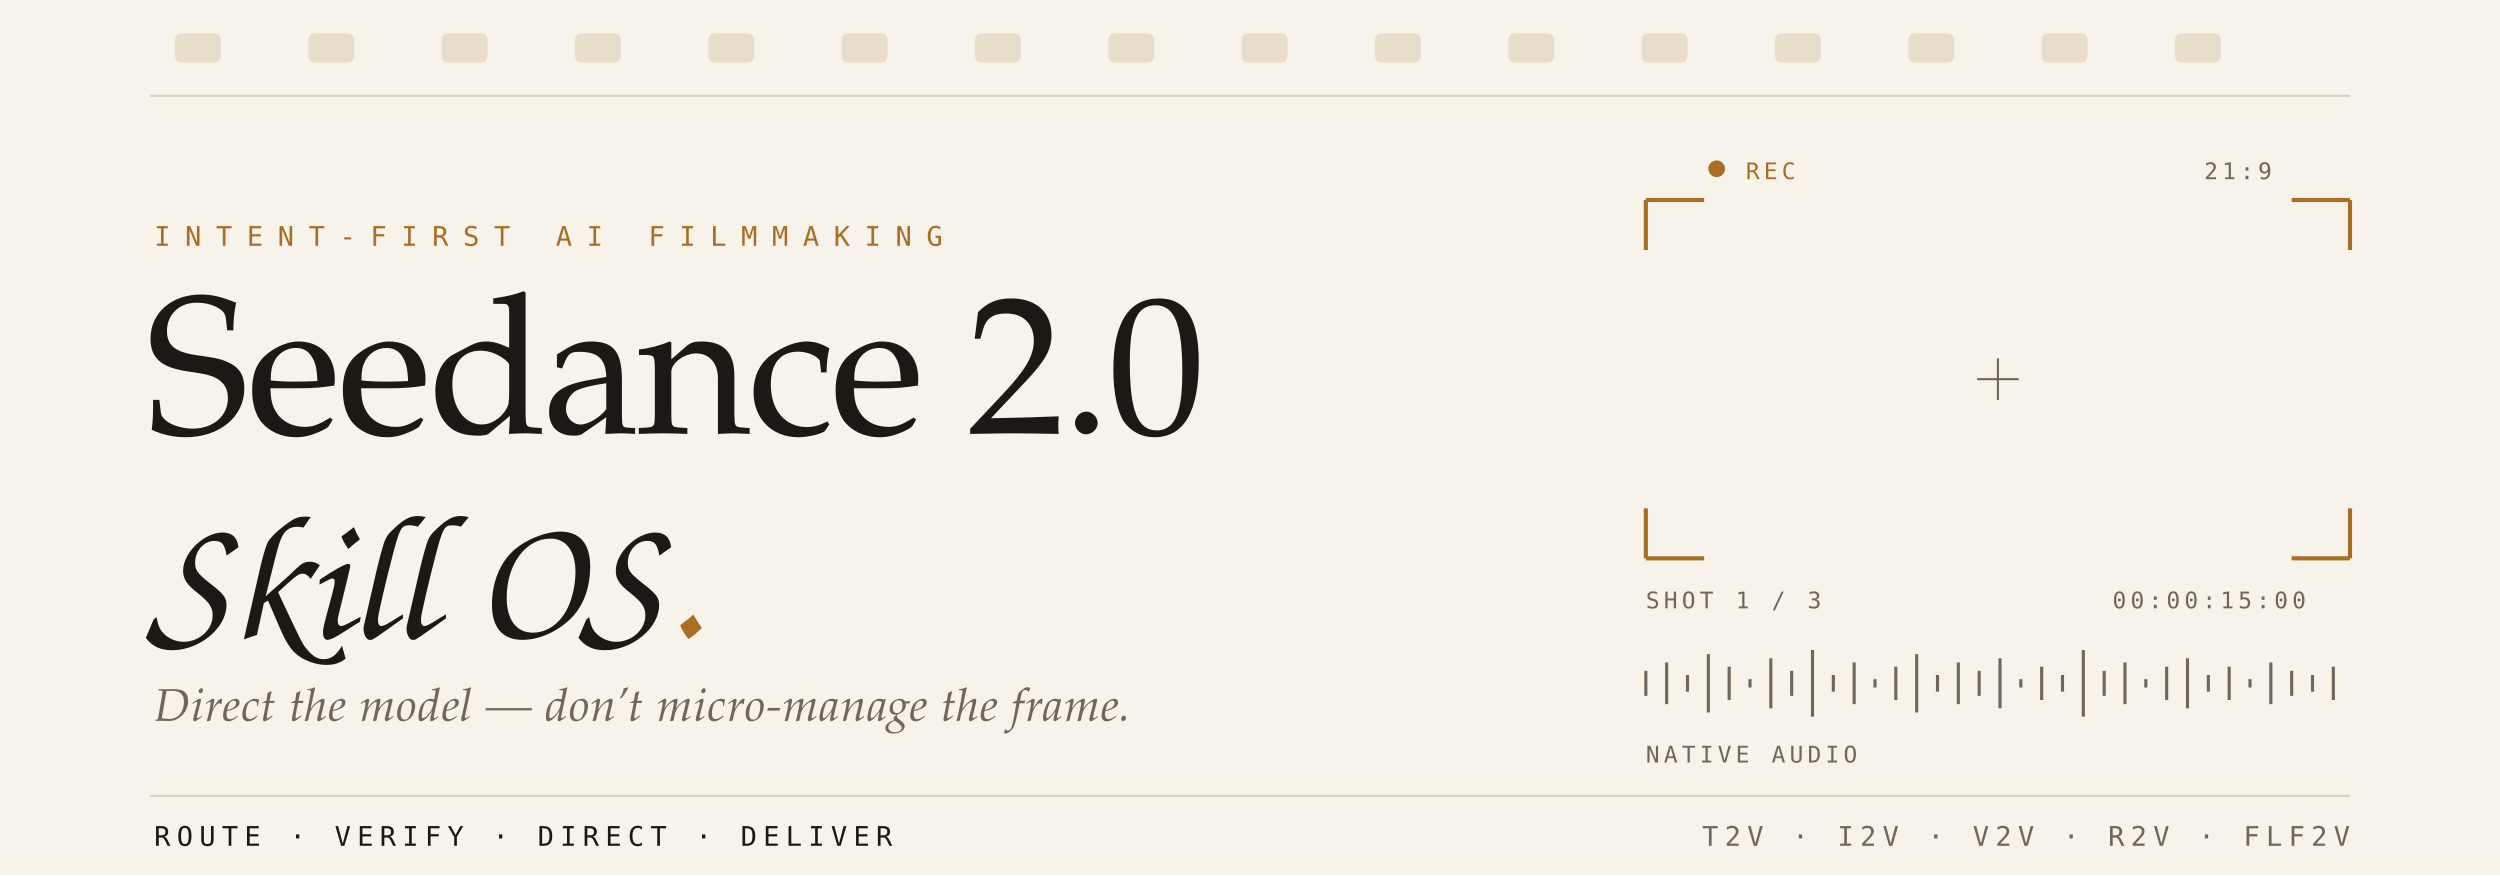
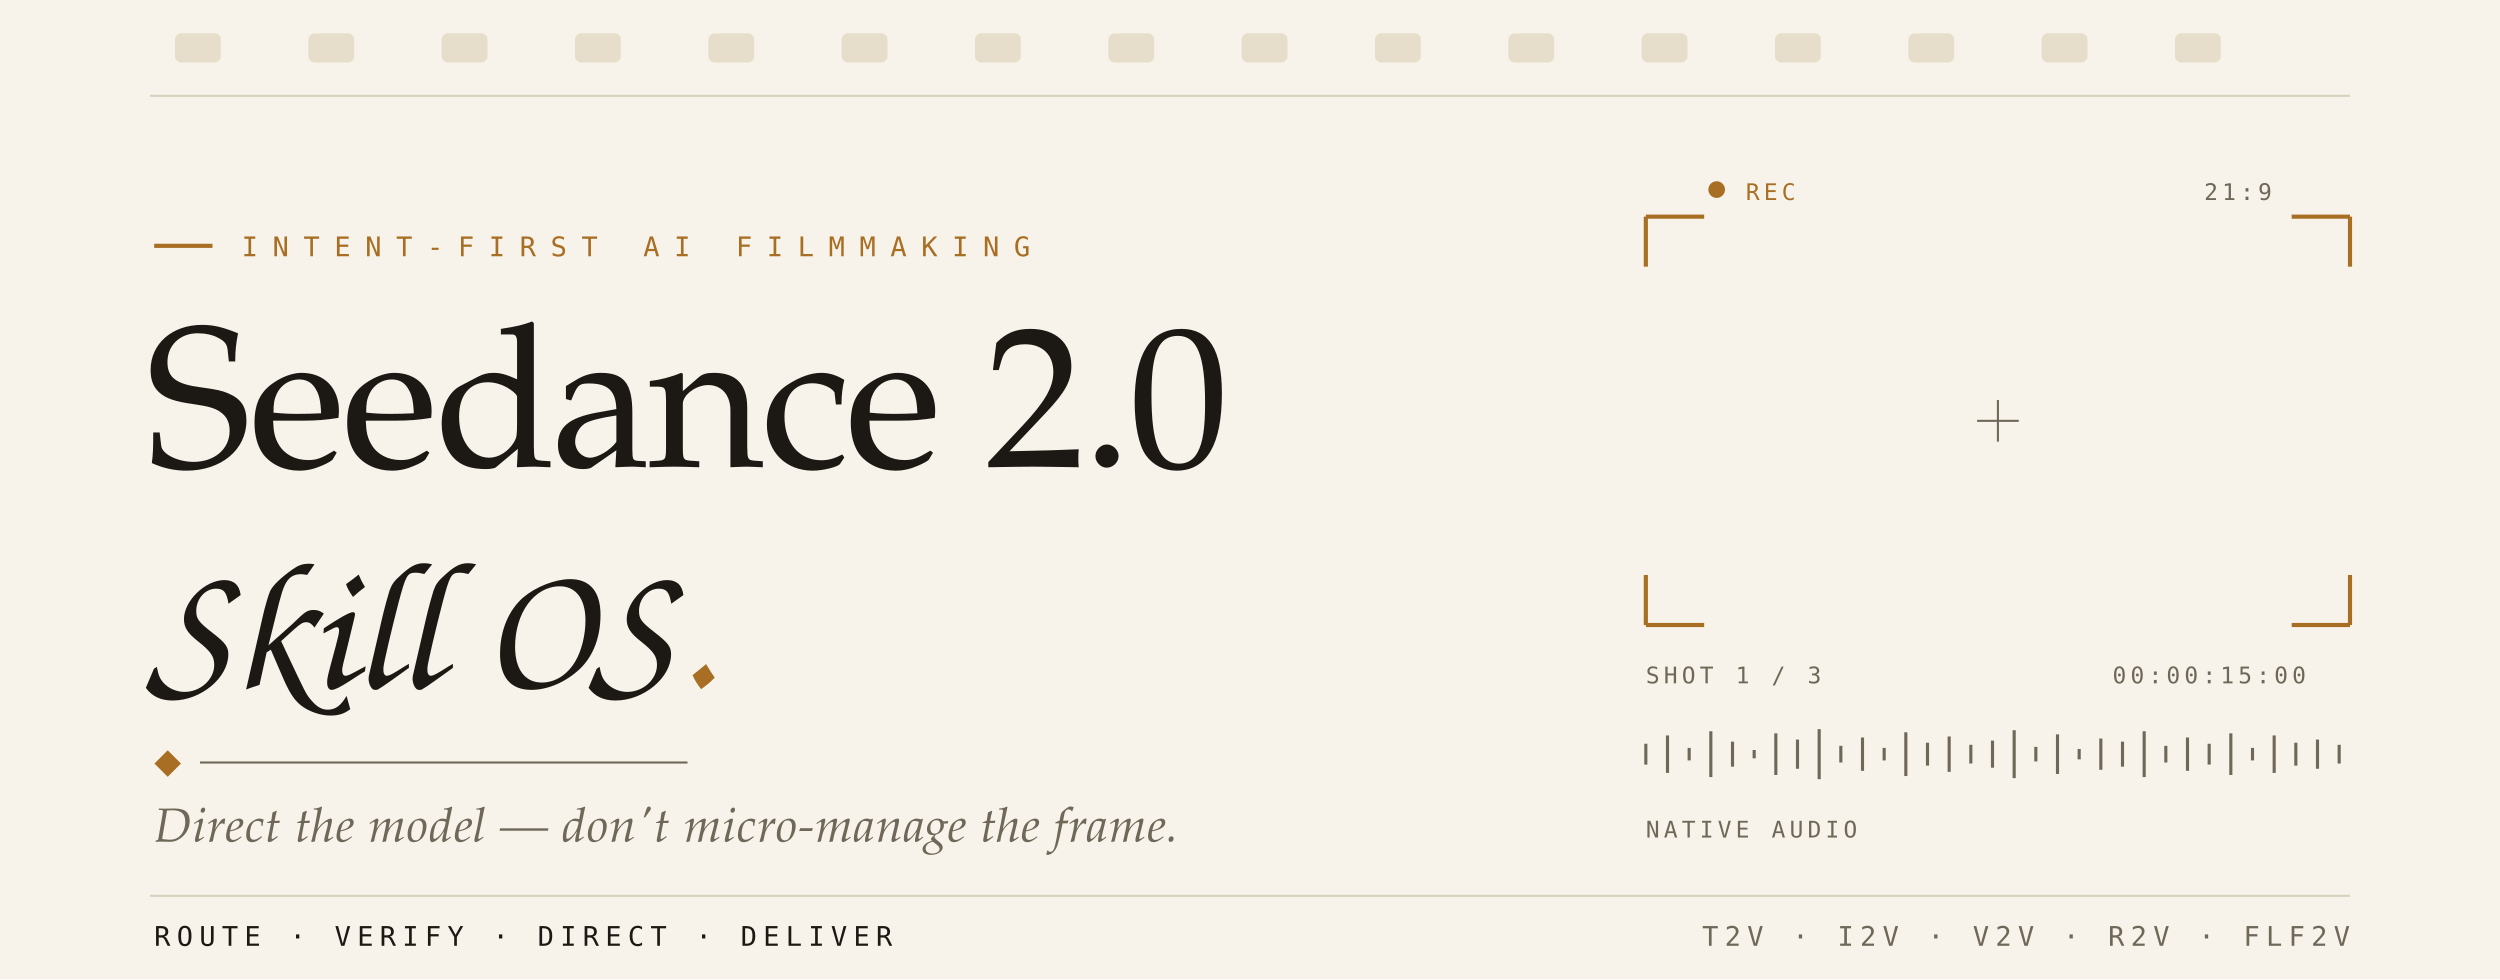
- <svg xmlns="http://www.w3.org/2000/svg" width="1200" height="420" viewBox="0 0 1200 420" role="img" aria-labelledby="title desc">
+ <svg xmlns="http://www.w3.org/2000/svg" width="1200" height="470" viewBox="0 0 1200 470" role="img" aria-labelledby="title desc">
  <defs>
    <style>
-       .display{font:400 94px Didot,'Bodoni MT','Hoefler Text',Baskerville,'Palatino Linotype',Georgia,'Times New Roman',serif;fill:#1C1914;letter-spacing:-1.5px}
-       .display-i{font:italic 400 94px Didot,'Bodoni MT','Hoefler Text',Baskerville,'Palatino Linotype',Georgia,'Times New Roman',serif;fill:#1C1914;letter-spacing:-1.5px}
-       .script{font:400 86px 'Snell Roundhand','Apple Chancery','Gabriola','Segoe Script','Brush Script MT',cursive;fill:#1C1914;letter-spacing:0}
-       .tagline{font:italic 400 22px Didot,'Bodoni MT','Hoefler Text',Baskerville,'Palatino Linotype',Georgia,'Times New Roman',serif;fill:#6F6757;letter-spacing:0.5px}
+       .display{font:400 96px Didot,'Bodoni MT','Hoefler Text',Baskerville,'Palatino Linotype',Georgia,'Times New Roman',serif;fill:#1C1914;letter-spacing:-1.5px}
+       .display-i{font:italic 400 96px Didot,'Bodoni MT','Hoefler Text',Baskerville,'Palatino Linotype',Georgia,'Times New Roman',serif;fill:#1C1914;letter-spacing:-1.5px}
+       .script{font:400 88px 'Snell Roundhand','Apple Chancery','Gabriola','Segoe Script','Brush Script MT',cursive;fill:#1C1914;letter-spacing:0}
+       .tagline{font:italic 400 23px Didot,'Bodoni MT','Hoefler Text',Baskerville,'Palatino Linotype',Georgia,'Times New Roman',serif;fill:#6F6757;letter-spacing:0.5px}
      .eyebrow{font:400 13px ui-monospace,'SF Mono',SFMono-Regular,Menlo,Consolas,monospace;fill:#A86F24;letter-spacing:7px}
      .spec{font:400 13px ui-monospace,'SF Mono',SFMono-Regular,Menlo,Consolas,monospace;fill:#6F6757;letter-spacing:3px}
      .spec-bright{font:400 13px ui-monospace,'SF Mono',SFMono-Regular,Menlo,Consolas,monospace;fill:#1C1914;letter-spacing:3px}
      .tiny{font:400 11px ui-monospace,'SF Mono',SFMono-Regular,Menlo,Consolas,monospace;fill:#6F6757;letter-spacing:2px}
      .tiny-amber{font:400 11px ui-monospace,'SF Mono',SFMono-Regular,Menlo,Consolas,monospace;fill:#A86F24;letter-spacing:2px}
      .hair{stroke:#D8D0BE;stroke-width:1}
      .mark{stroke:#A86F24;stroke-width:2;fill:none}
      .wave{stroke:#6F6757;stroke-width:1.5}
+       .rule{stroke:#6F6757;stroke-width:1}
    </style>
  </defs>
-   <rect width="1200" height="420" fill="#F7F3EA" />
+   <rect width="1200" height="470" fill="#F7F3EA" />
  <g fill="#E6DECB">
    <rect x="84" y="16" width="22" height="14" rx="3" />
    <rect x="148" y="16" width="22" height="14" rx="3" />
    <rect x="212" y="16" width="22" height="14" rx="3" />
    <rect x="276" y="16" width="22" height="14" rx="3" />
    <rect x="340" y="16" width="22" height="14" rx="3" />
    <rect x="404" y="16" width="22" height="14" rx="3" />
    <rect x="468" y="16" width="22" height="14" rx="3" />
    <rect x="532" y="16" width="22" height="14" rx="3" />
    <rect x="596" y="16" width="22" height="14" rx="3" />
    <rect x="660" y="16" width="22" height="14" rx="3" />
    <rect x="724" y="16" width="22" height="14" rx="3" />
    <rect x="788" y="16" width="22" height="14" rx="3" />
    <rect x="852" y="16" width="22" height="14" rx="3" />
    <rect x="916" y="16" width="22" height="14" rx="3" />
    <rect x="980" y="16" width="22" height="14" rx="3" />
    <rect x="1044" y="16" width="22" height="14" rx="3" />
  </g>
  <line x1="72" y1="46" x2="1128" y2="46" class="hair" />
-   <text x="74" y="118" class="eyebrow">INTENT-FIRST AI FILMMAKING</text>
-   <text x="70" y="208" class="display">Seedance 2.0</text>
-   <text x="70" y="306" class="script">Skill OS<tspan fill="#A86F24">.</tspan>
+   <line x1="74" y1="118" x2="102" y2="118" stroke="#A86F24" stroke-width="2" />
+   <text x="116" y="123" class="eyebrow">INTENT-FIRST AI FILMMAKING</text>
+   <text x="70" y="224" class="display">Seedance 2.0</text>
+   <text x="70" y="330" class="script">Skill OS<tspan fill="#A86F24">.</tspan>
  </text>
-   <text x="74" y="346" class="tagline">Direct the model — don’t micro-manage the frame.</text>
  <g>
-     <path class="mark" d="M790 96 h28 M790 96 v24" />
-     <path class="mark" d="M1128 96 h-28 M1128 96 v24" />
-     <path class="mark" d="M790 268 h28 M790 268 v-24" />
-     <path class="mark" d="M1128 268 h-28 M1128 268 v-24" />
-     <line x1="959" y1="172" x2="959" y2="192" stroke="#6F6757" stroke-width="1" />
-     <line x1="949" y1="182" x2="969" y2="182" stroke="#6F6757" stroke-width="1" />
-     <text x="838" y="86" class="tiny-amber">REC</text>
-     <circle cx="824" cy="81" r="4" fill="#A86F24" />
-     <text x="1058" y="86" class="tiny">21:9</text>
-     <text x="790" y="292" class="tiny">SHOT 1 / 3</text>
-     <text x="1014" y="292" class="tiny">00:00:15:00</text>
+     <rect x="76" y="362" width="9" height="9" transform="rotate(45 80.5 366.5)" fill="#A86F24" />
+     <line x1="96" y1="366" x2="330" y2="366" class="rule" />
+   </g>
+   <text x="74" y="404" class="tagline">Direct the model — don't micro-manage the frame.</text>
+   <g>
+     <path class="mark" d="M790 104 h28 M790 104 v24" />
+     <path class="mark" d="M1128 104 h-28 M1128 104 v24" />
+     <path class="mark" d="M790 300 h28 M790 300 v-24" />
+     <path class="mark" d="M1128 300 h-28 M1128 300 v-24" />
+     <line x1="959" y1="192" x2="959" y2="212" stroke="#6F6757" stroke-width="1" />
+     <line x1="949" y1="202" x2="969" y2="202" stroke="#6F6757" stroke-width="1" />
+     <text x="838" y="96" class="tiny-amber">REC</text>
+     <circle cx="824" cy="91" r="4" fill="#A86F24" />
+     <text x="1058" y="96" class="tiny">21:9</text>
+     <text x="790" y="328" class="tiny">SHOT 1 / 3</text>
+     <text x="1014" y="328" class="tiny">00:00:15:00</text>
  </g>
  <g class="wave">
-     <line x1="790" y1="322" x2="790" y2="334" />
-     <line x1="800" y1="318" x2="800" y2="338" />
-     <line x1="810" y1="324" x2="810" y2="332" />
-     <line x1="820" y1="314" x2="820" y2="342" />
-     <line x1="830" y1="320" x2="830" y2="336" />
-     <line x1="840" y1="326" x2="840" y2="330" />
-     <line x1="850" y1="316" x2="850" y2="340" />
-     <line x1="860" y1="322" x2="860" y2="334" />
-     <line x1="870" y1="312" x2="870" y2="344" />
-     <line x1="880" y1="324" x2="880" y2="332" />
-     <line x1="890" y1="318" x2="890" y2="338" />
-     <line x1="900" y1="326" x2="900" y2="330" />
-     <line x1="910" y1="320" x2="910" y2="336" />
-     <line x1="920" y1="314" x2="920" y2="342" />
-     <line x1="930" y1="324" x2="930" y2="332" />
-     <line x1="940" y1="318" x2="940" y2="338" />
-     <line x1="950" y1="322" x2="950" y2="334" />
-     <line x1="960" y1="316" x2="960" y2="340" />
-     <line x1="970" y1="326" x2="970" y2="330" />
-     <line x1="980" y1="320" x2="980" y2="336" />
-     <line x1="990" y1="324" x2="990" y2="332" />
-     <line x1="1000" y1="312" x2="1000" y2="344" />
-     <line x1="1010" y1="322" x2="1010" y2="334" />
-     <line x1="1020" y1="318" x2="1020" y2="338" />
-     <line x1="1030" y1="326" x2="1030" y2="330" />
-     <line x1="1040" y1="320" x2="1040" y2="336" />
-     <line x1="1050" y1="316" x2="1050" y2="340" />
-     <line x1="1060" y1="324" x2="1060" y2="332" />
-     <line x1="1070" y1="320" x2="1070" y2="336" />
-     <line x1="1080" y1="326" x2="1080" y2="330" />
-     <line x1="1090" y1="318" x2="1090" y2="338" />
-     <line x1="1100" y1="322" x2="1100" y2="334" />
-     <line x1="1110" y1="324" x2="1110" y2="332" />
-     <line x1="1120" y1="320" x2="1120" y2="336" />
+     <line x1="790.0" y1="357.0" x2="790.0" y2="367.0" />
+     <line x1="800.4" y1="353.0" x2="800.4" y2="371.0" />
+     <line x1="810.8" y1="359.0" x2="810.8" y2="365.0" />
+     <line x1="821.2" y1="351.0" x2="821.2" y2="373.0" />
+     <line x1="831.6" y1="356.0" x2="831.6" y2="368.0" />
+     <line x1="842.0" y1="360.0" x2="842.0" y2="364.0" />
+     <line x1="852.4" y1="352.0" x2="852.4" y2="372.0" />
+     <line x1="862.8" y1="355.0" x2="862.8" y2="369.0" />
+     <line x1="873.2" y1="350.0" x2="873.2" y2="374.0" />
+     <line x1="883.6" y1="358.0" x2="883.6" y2="366.0" />
+     <line x1="894.0" y1="354.0" x2="894.0" y2="370.0" />
+     <line x1="904.4" y1="359.0" x2="904.4" y2="365.0" />
+     <line x1="914.8" y1="351.5" x2="914.8" y2="372.5" />
+     <line x1="925.2" y1="356.5" x2="925.2" y2="367.5" />
+     <line x1="935.6" y1="353.5" x2="935.6" y2="370.5" />
+     <line x1="946.0" y1="357.5" x2="946.0" y2="366.5" />
+     <line x1="956.4" y1="355.5" x2="956.4" y2="368.5" />
+     <line x1="966.8" y1="350.5" x2="966.8" y2="373.5" />
+     <line x1="977.2" y1="358.5" x2="977.2" y2="365.5" />
+     <line x1="987.6" y1="352.5" x2="987.6" y2="371.5" />
+     <line x1="998.0" y1="359.5" x2="998.0" y2="364.5" />
+     <line x1="1008.4" y1="354.5" x2="1008.4" y2="369.5" />
+     <line x1="1018.8" y1="356.0" x2="1018.8" y2="368.0" />
+     <line x1="1029.2" y1="351.0" x2="1029.2" y2="373.0" />
+     <line x1="1039.6" y1="358.0" x2="1039.6" y2="366.0" />
+     <line x1="1050.0" y1="354.0" x2="1050.0" y2="370.0" />
+     <line x1="1060.4" y1="357.0" x2="1060.4" y2="367.0" />
+     <line x1="1070.8" y1="352.0" x2="1070.8" y2="372.0" />
+     <line x1="1081.2" y1="359.0" x2="1081.2" y2="365.0" />
+     <line x1="1091.6" y1="353.0" x2="1091.6" y2="371.0" />
+     <line x1="1102.0" y1="356.5" x2="1102.0" y2="367.5" />
+     <line x1="1112.4" y1="355.0" x2="1112.4" y2="369.0" />
+     <line x1="1122.8" y1="357.5" x2="1122.8" y2="366.5" />
  </g>
-   <text x="790" y="366" class="tiny">NATIVE AUDIO</text>
-   <line x1="72" y1="382" x2="1128" y2="382" class="hair" />
-   <text x="74" y="406" class="spec-bright">ROUTE · VERIFY · DIRECT · DELIVER</text>
-   <text x="1128" y="406" text-anchor="end" class="spec">T2V · I2V · V2V · R2V · FLF2V</text>
+   <text x="790" y="402" class="tiny">NATIVE AUDIO</text>
+   <line x1="72" y1="430" x2="1128" y2="430" class="hair" />
+   <text x="74" y="454" class="spec-bright">ROUTE · VERIFY · DIRECT · DELIVER</text>
+   <text x="1128" y="454" text-anchor="end" class="spec">T2V · I2V · V2V · R2V · FLF2V</text>
</svg>
